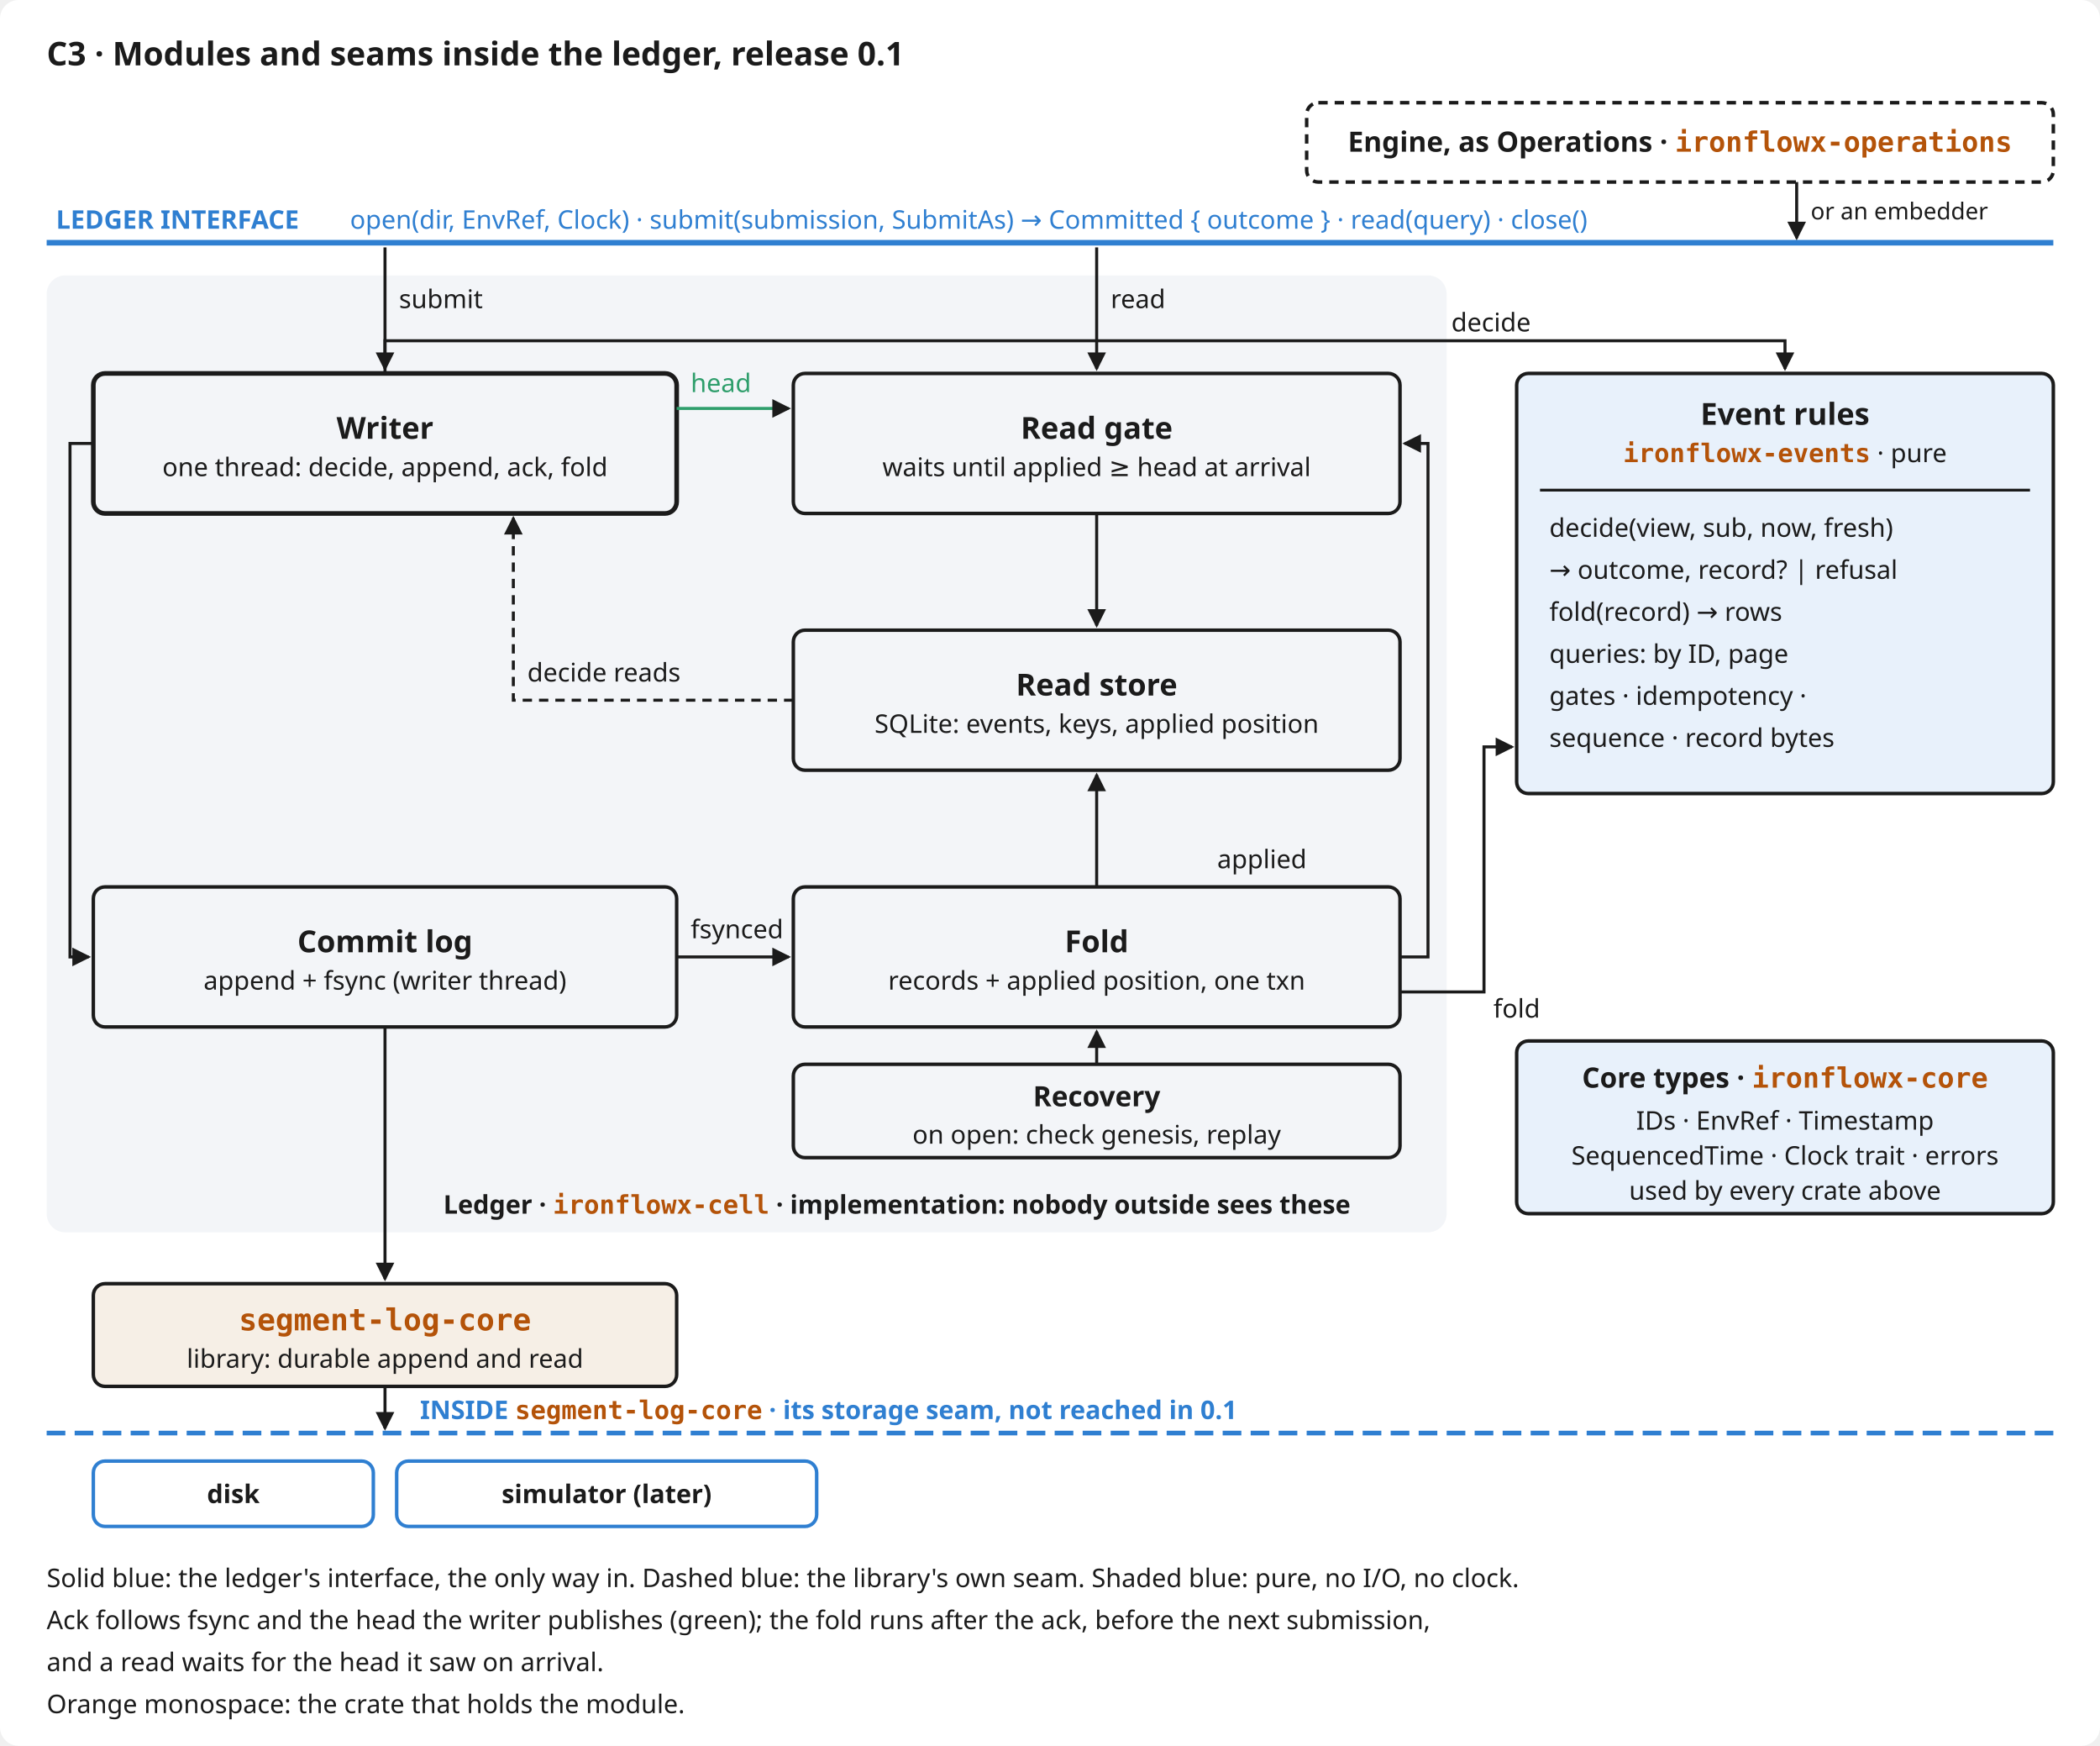
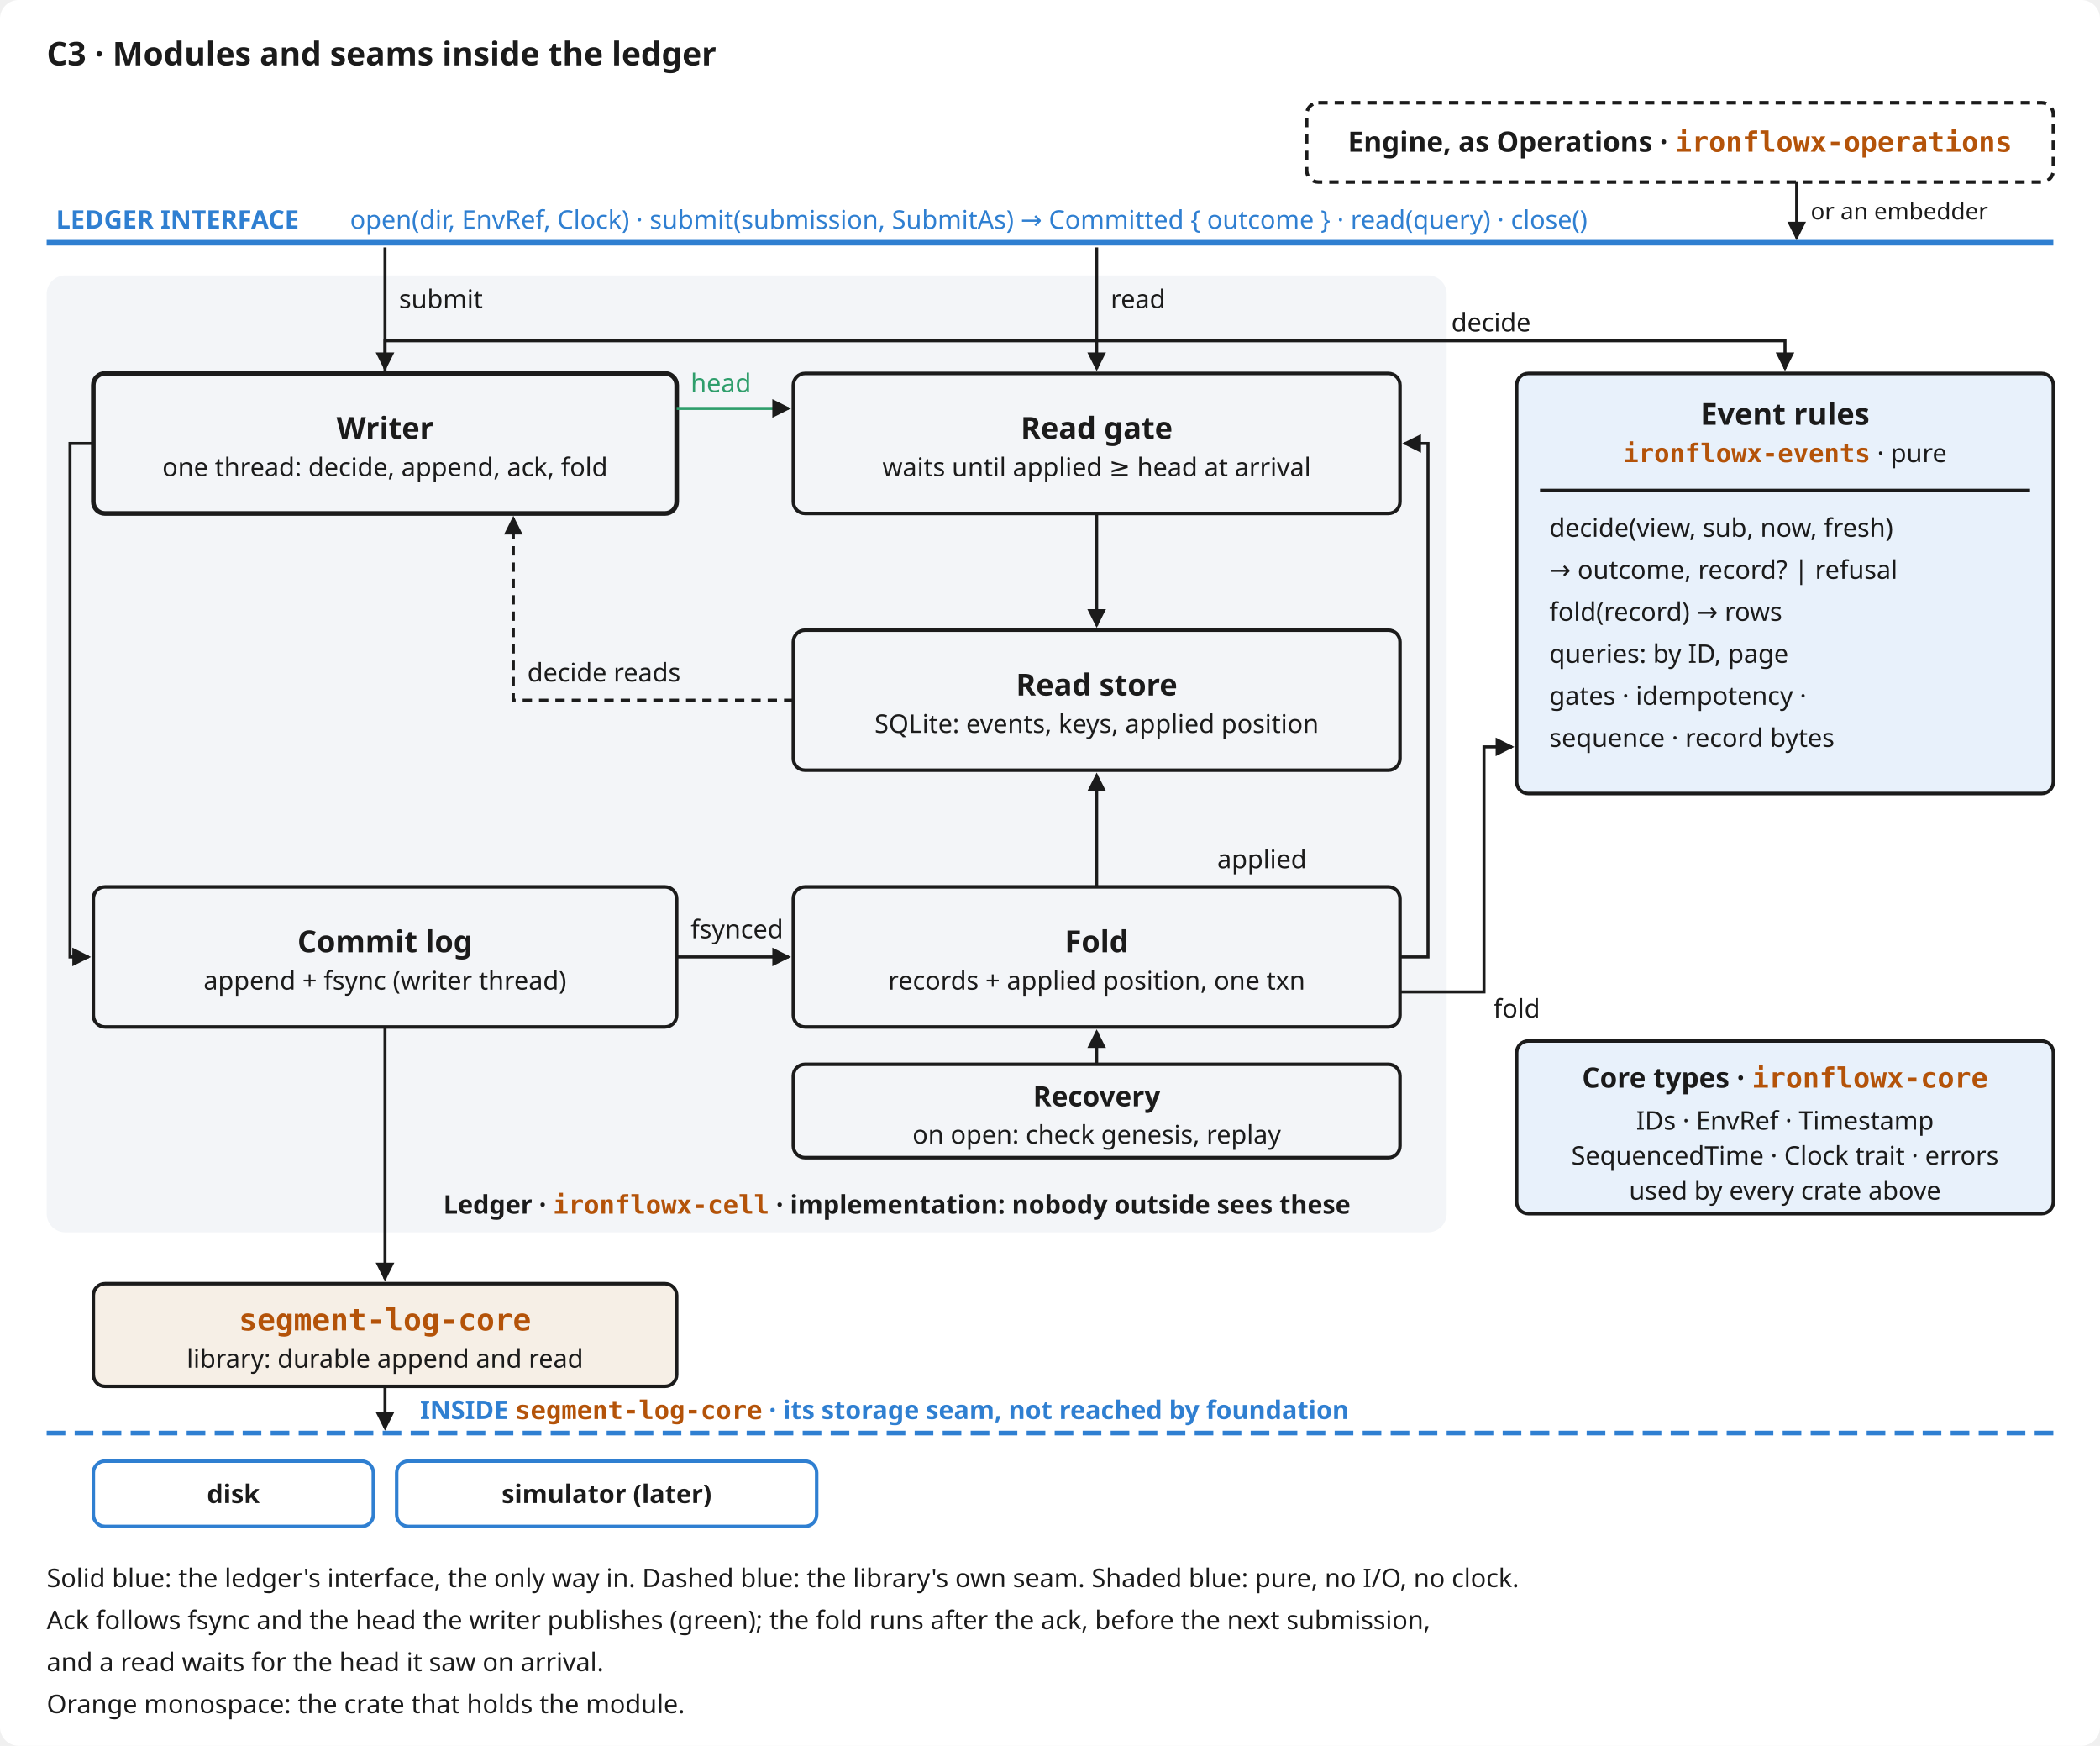
- <svg xmlns="http://www.w3.org/2000/svg" width="900" height="748" viewBox="0 0 900 748" role="img" aria-label="C3 for release 0.1: modules and seams inside the ledger. The ledger interface is open, submit, read and close. Inside: the writer decides with the event rules against the read store, appends to the commit log with fsync, publishes the committed head to the read gate, and acknowledges; then, before the next submission, the fold applies the record and the applied position to the SQLite read store in one transaction and tells the read gate; a read snapshots the committed head on arrival and waits at the gate until it is applied. Recovery replays the log tail through the fold on open. Recovery checks the genesis record first. Inside the segment log library is its own storage seam, which 0.1 does not reach. Core types in ironflowx-core are used by every crate." font-family="sans-serif" fill="currentColor">
+ <svg xmlns="http://www.w3.org/2000/svg" width="900" height="748" viewBox="0 0 900 748" role="img" aria-label="C3: modules and seams inside the ledger. The ledger interface is open, submit, read and close. Inside: the writer decides with the event rules against the read store, appends to the commit log with fsync, publishes the committed head to the read gate, and acknowledges; then, before the next submission, the fold applies the record and the applied position to the SQLite read store in one transaction and tells the read gate; a read snapshots the committed head on arrival and waits at the gate until it is applied. Recovery replays the log tail through the fold on open. Recovery checks the genesis record first. Inside the segment log library is its own storage seam, which foundation does not reach. Core types in ironflowx-core are used by every crate." font-family="sans-serif" fill="currentColor">
  <style>svg{color:#1b1b1b}.bg{fill:#ffffff}.band{fill:#f3f5f8}.pure{fill:#e8f1fb}.lib{fill:#f6efe6}.crate{font-family:ui-monospace,Menlo,Consolas,monospace;font-weight:700;fill:#b45309}@media (prefers-color-scheme:dark){svg{color:#e6e6e6}.bg{fill:#16181d}.band{fill:#1f232b}.pure{fill:#18283a}.lib{fill:#2b241b}.crate{fill:#f5a524}}</style>
  <rect class="bg" width="900" height="748" rx="8" />
  <defs>
    <marker id="a-c3-modules" markerUnits="userSpaceOnUse" markerWidth="8" markerHeight="8" refX="7" refY="4" orient="auto">
      <path d="M0,0 L8,4 L0,8 z" fill="currentColor" />
    </marker>
  </defs>
-   <text x="20" y="28" font-size="14" font-weight="600" text-anchor="start">C3 · Modules and seams inside the ledger, release 0.1</text>
+   <text x="20" y="28" font-size="14" font-weight="600" text-anchor="start">C3 · Modules and seams inside the ledger</text>
  <rect x="560" y="44" width="320" height="34" rx="5" fill="none" stroke="currentColor" stroke-width="1.5" stroke-dasharray="4 3" />
  <text x="720" y="65" text-anchor="middle" font-size="12" font-weight="600">Engine, as Operations · <tspan class="crate">ironflowx-operations</tspan>
  </text>
  <text x="776" y="94" font-size="10">or an embedder</text>
  <path d="M20 104 H880" stroke="#2f7fd1" stroke-width="2.4" fill="none" />
  <text x="24" y="98" font-size="11" font-weight="600" text-anchor="start" fill="#2f7fd1">LEDGER INTERFACE</text>
  <text x="150" y="98" font-size="11" text-anchor="start" fill="#2f7fd1">open(dir, EnvRef, Clock) · submit(submission, SubmitAs) → Committed { outcome } · read(query) · close()</text>
  <path d="M770 78 V102" stroke="currentColor" stroke-width="1.3" fill="none" marker-end="url(#a-c3-modules)" />
  <rect class="band" x="20" y="118" width="600" height="410" rx="8" />
  <text x="190" y="520" font-size="11" font-weight="600" text-anchor="start">Ledger · <tspan class="crate">ironflowx-cell</tspan> · implementation: nobody outside sees these</text>
  <rect x="40" y="160" width="250" height="60" rx="5" fill="none" stroke="currentColor" stroke-width="2" />
  <text x="165.0" y="188.0" text-anchor="middle" font-size="13" font-weight="600">Writer</text>
  <text x="165.0" y="204.0" text-anchor="middle" font-size="11">one thread: decide, append, ack, fold</text>
  <rect x="340" y="160" width="260" height="60" rx="5" fill="none" stroke="currentColor" stroke-width="1.5" />
  <text x="470.0" y="188.0" text-anchor="middle" font-size="13" font-weight="600">Read gate</text>
  <text x="470.0" y="204.0" text-anchor="middle" font-size="11">waits until applied ≥ head at arrival</text>
  <rect x="340" y="270" width="260" height="60" rx="5" fill="none" stroke="currentColor" stroke-width="1.5" />
  <text x="470.0" y="298.0" text-anchor="middle" font-size="13" font-weight="600">Read store</text>
  <text x="470.0" y="314.0" text-anchor="middle" font-size="11">SQLite: events, keys, applied position</text>
  <rect x="40" y="380" width="250" height="60" rx="5" fill="none" stroke="currentColor" stroke-width="1.5" />
  <text x="165.0" y="408.0" text-anchor="middle" font-size="13" font-weight="600">Commit log</text>
  <text x="165.0" y="424.0" text-anchor="middle" font-size="11">append + fsync (writer thread)</text>
  <rect x="340" y="380" width="260" height="60" rx="5" fill="none" stroke="currentColor" stroke-width="1.5" />
  <text x="470.0" y="408.0" text-anchor="middle" font-size="13" font-weight="600">Fold</text>
  <text x="470.0" y="424.0" text-anchor="middle" font-size="11">records + applied position, one txn</text>
  <rect x="340" y="456" width="260" height="40" rx="5" fill="none" stroke="currentColor" stroke-width="1.5" />
  <text x="470.0" y="474.0" text-anchor="middle" font-size="12" font-weight="600">Recovery</text>
  <text x="470.0" y="490.0" text-anchor="middle" font-size="11">on open: check genesis, replay</text>
  <path d="M165 106 V158" stroke="currentColor" stroke-width="1.3" fill="none" marker-end="url(#a-c3-modules)" />
  <text x="171" y="132" font-size="11" text-anchor="start">submit</text>
  <path d="M470 106 V158" stroke="currentColor" stroke-width="1.3" fill="none" marker-end="url(#a-c3-modules)" />
  <text x="476" y="132" font-size="11" text-anchor="start">read</text>
  <path d="M40 190 H30 V410 H38" stroke="currentColor" stroke-width="1.3" fill="none" marker-end="url(#a-c3-modules)" />
  <path d="M290 410 H338" stroke="currentColor" stroke-width="1.3" fill="none" marker-end="url(#a-c3-modules)" />
  <text x="296" y="402" font-size="11" text-anchor="start">fsynced</text>
  <path d="M470 380 V332" stroke="currentColor" stroke-width="1.3" fill="none" marker-end="url(#a-c3-modules)" />
  <path d="M290 175 H338" stroke="#2e9e6b" stroke-width="1.3" fill="none" marker-end="url(#a-c3-modules)" />
  <text x="296" y="168" font-size="11" text-anchor="start" fill="#2e9e6b">head</text>
  <path d="M470 220 V268" stroke="currentColor" stroke-width="1.3" fill="none" marker-end="url(#a-c3-modules)" />
  <path d="M470 456 V442" stroke="currentColor" stroke-width="1.3" fill="none" marker-end="url(#a-c3-modules)" />
  <path d="M600 410 H612 V190 H602" stroke="currentColor" stroke-width="1.3" fill="none" marker-end="url(#a-c3-modules)" />
  <text x="560" y="372" font-size="11" text-anchor="end">applied</text>
  <path d="M340 300 H220 V222" stroke="currentColor" stroke-width="1.3" fill="none" marker-end="url(#a-c3-modules)" stroke-dasharray="4 3" />
  <text x="226" y="292" font-size="11" text-anchor="start">decide reads</text>
  <path d="M165 440 V548" stroke="currentColor" stroke-width="1.3" fill="none" marker-end="url(#a-c3-modules)" />
  <rect class="pure" x="650" y="160" width="230" height="180" rx="5" />
  <rect x="650" y="160" width="230" height="180" rx="5" fill="none" stroke="currentColor" stroke-width="1.5" />
  <text x="765" y="182" font-size="13" font-weight="600" text-anchor="middle">Event rules</text>
  <text x="765" y="198" font-size="11" text-anchor="middle">
    <tspan class="crate">ironflowx-events</tspan> · pure</text>
  <path d="M660 210 H870" stroke="currentColor" stroke-width="1.2" fill="none" />
  <text x="664" y="230" font-size="11" text-anchor="start">decide(view, sub, now, fresh)</text>
  <text x="664" y="248" font-size="11" text-anchor="start">  → outcome, record? | refusal</text>
  <text x="664" y="266" font-size="11" text-anchor="start">fold(record) → rows</text>
  <text x="664" y="284" font-size="11" text-anchor="start">queries: by ID, page</text>
  <text x="664" y="302" font-size="11" text-anchor="start">gates · idempotency ·</text>
  <text x="664" y="320" font-size="11" text-anchor="start">sequence · record bytes</text>
  <path d="M165 160 V146 H765 V158" stroke="currentColor" stroke-width="1.3" fill="none" marker-end="url(#a-c3-modules)" />
  <text x="622" y="142" font-size="11" text-anchor="start">decide</text>
  <path d="M600 425 H636 V320 H648" stroke="currentColor" stroke-width="1.3" fill="none" marker-end="url(#a-c3-modules)" />
  <text x="640" y="436" font-size="11" text-anchor="start">fold</text>
  <rect class="lib" x="40" y="550" width="250" height="44" rx="5" />
  <rect x="40" y="550" width="250" height="44" rx="5" fill="none" stroke="currentColor" stroke-width="1.5" />
  <text x="165.0" y="570.0" text-anchor="middle" font-size="13" font-weight="600">
    <tspan class="crate">segment-log-core</tspan>
  </text>
  <text x="165.0" y="586.0" text-anchor="middle" font-size="11">library: durable append and read</text>
  <path d="M20 614 H880" stroke="#2f7fd1" stroke-width="2" fill="none" stroke-dasharray="8 4" />
-   <text x="180" y="608" font-size="11" font-weight="600" text-anchor="start" fill="#2f7fd1">INSIDE <tspan class="crate">segment-log-core</tspan> · its storage seam, not reached in 0.1</text>
+   <text x="180" y="608" font-size="11" font-weight="600" text-anchor="start" fill="#2f7fd1">INSIDE <tspan class="crate">segment-log-core</tspan> · its storage seam, not reached by foundation</text>
  <path d="M165 594 V612" stroke="currentColor" stroke-width="1.3" fill="none" marker-end="url(#a-c3-modules)" />
  <rect x="40" y="626" width="120" height="28" rx="5" fill="none" stroke="#2f7fd1" stroke-width="1.5" />
  <text x="100.0" y="644.0" text-anchor="middle" font-size="11" font-weight="600">disk</text>
  <rect x="170" y="626" width="180" height="28" rx="5" fill="none" stroke="#2f7fd1" stroke-width="1.5" />
  <text x="260.0" y="644.0" text-anchor="middle" font-size="11" font-weight="600">simulator (later)</text>
  <rect class="pure" x="650" y="446" width="230" height="74" rx="5" />
  <rect x="650" y="446" width="230" height="74" rx="5" fill="none" stroke="currentColor" stroke-width="1.5" />
  <text x="765" y="466" text-anchor="middle" font-size="12" font-weight="600">Core types · <tspan class="crate">ironflowx-core</tspan>
  </text>
  <text x="765" y="484" text-anchor="middle" font-size="11">IDs · EnvRef · Timestamp</text>
  <text x="765" y="499" text-anchor="middle" font-size="11">SequencedTime · Clock trait · errors</text>
  <text x="765" y="514" text-anchor="middle" font-size="11">used by every crate above</text>
  <text x="20" y="680" font-size="11" text-anchor="start">Solid blue: the ledger's interface, the only way in. Dashed blue: the library's own seam. Shaded blue: pure, no I/O, no clock.</text>
  <text x="20" y="698" font-size="11" text-anchor="start">Ack follows fsync and the head the writer publishes (green); the fold runs after the ack, before the next submission,</text>
  <text x="20" y="716" font-size="11" text-anchor="start">and a read waits for the head it saw on arrival.</text>
  <text x="20" y="734" font-size="11" text-anchor="start">Orange monospace: the crate that holds the module.</text>
</svg>
